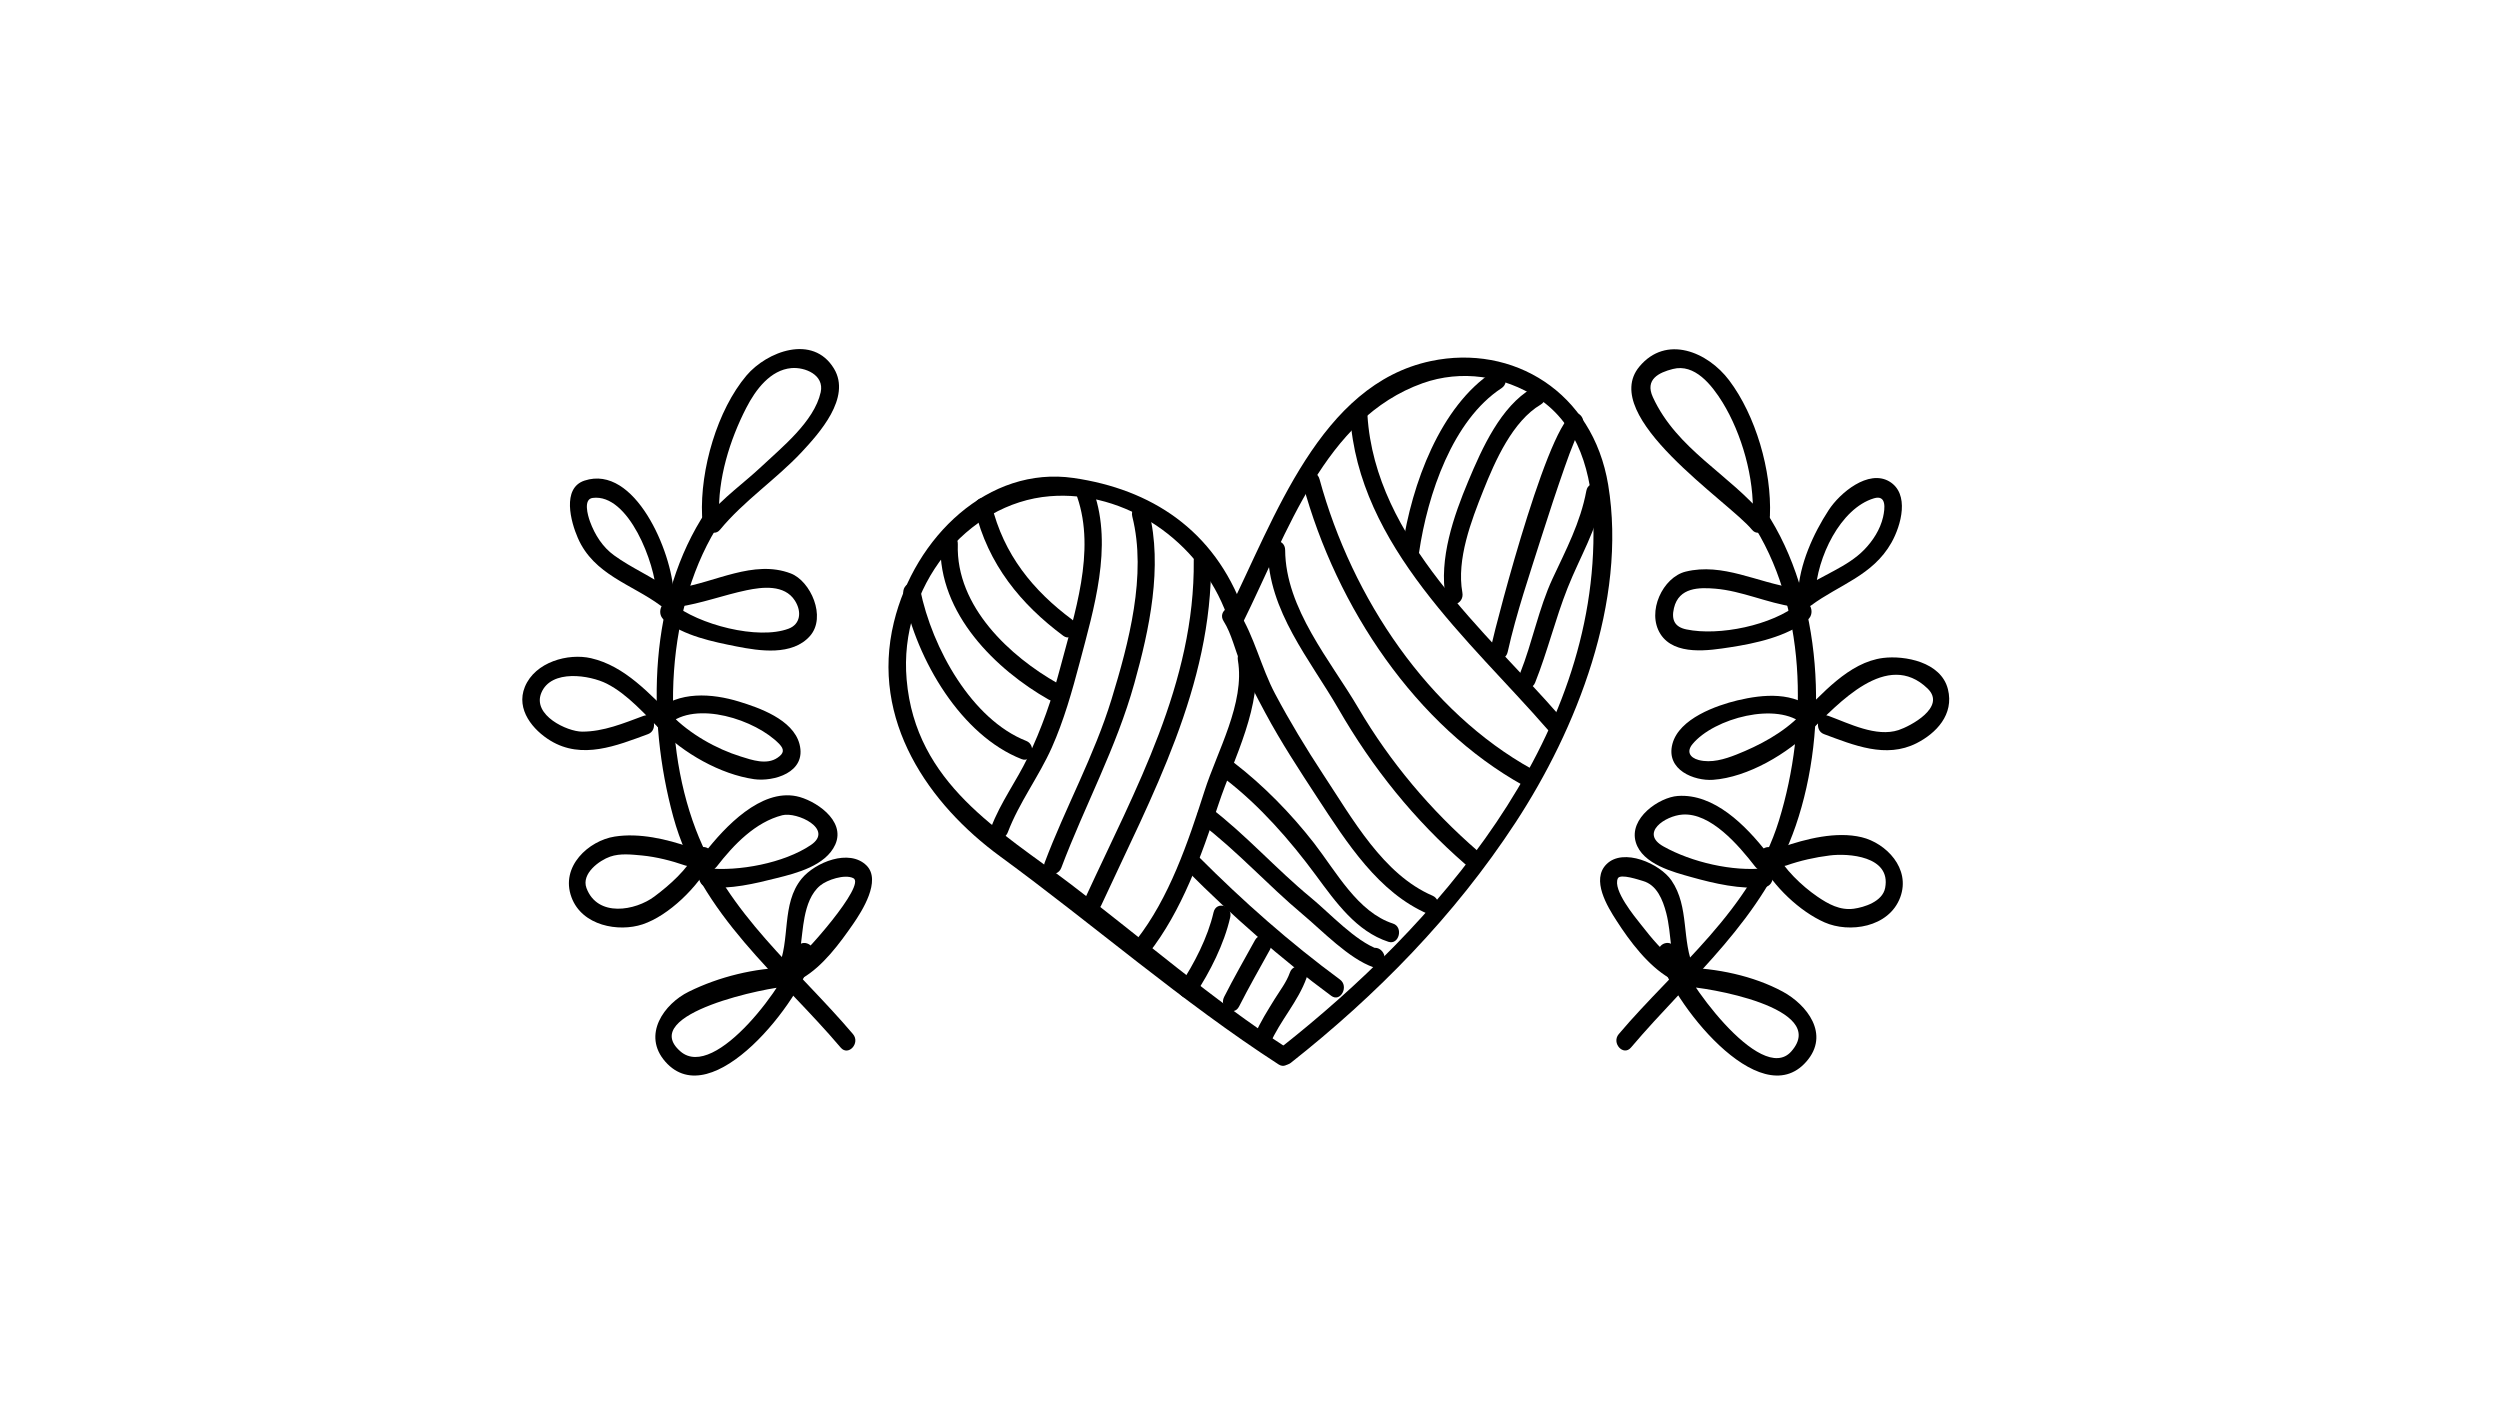
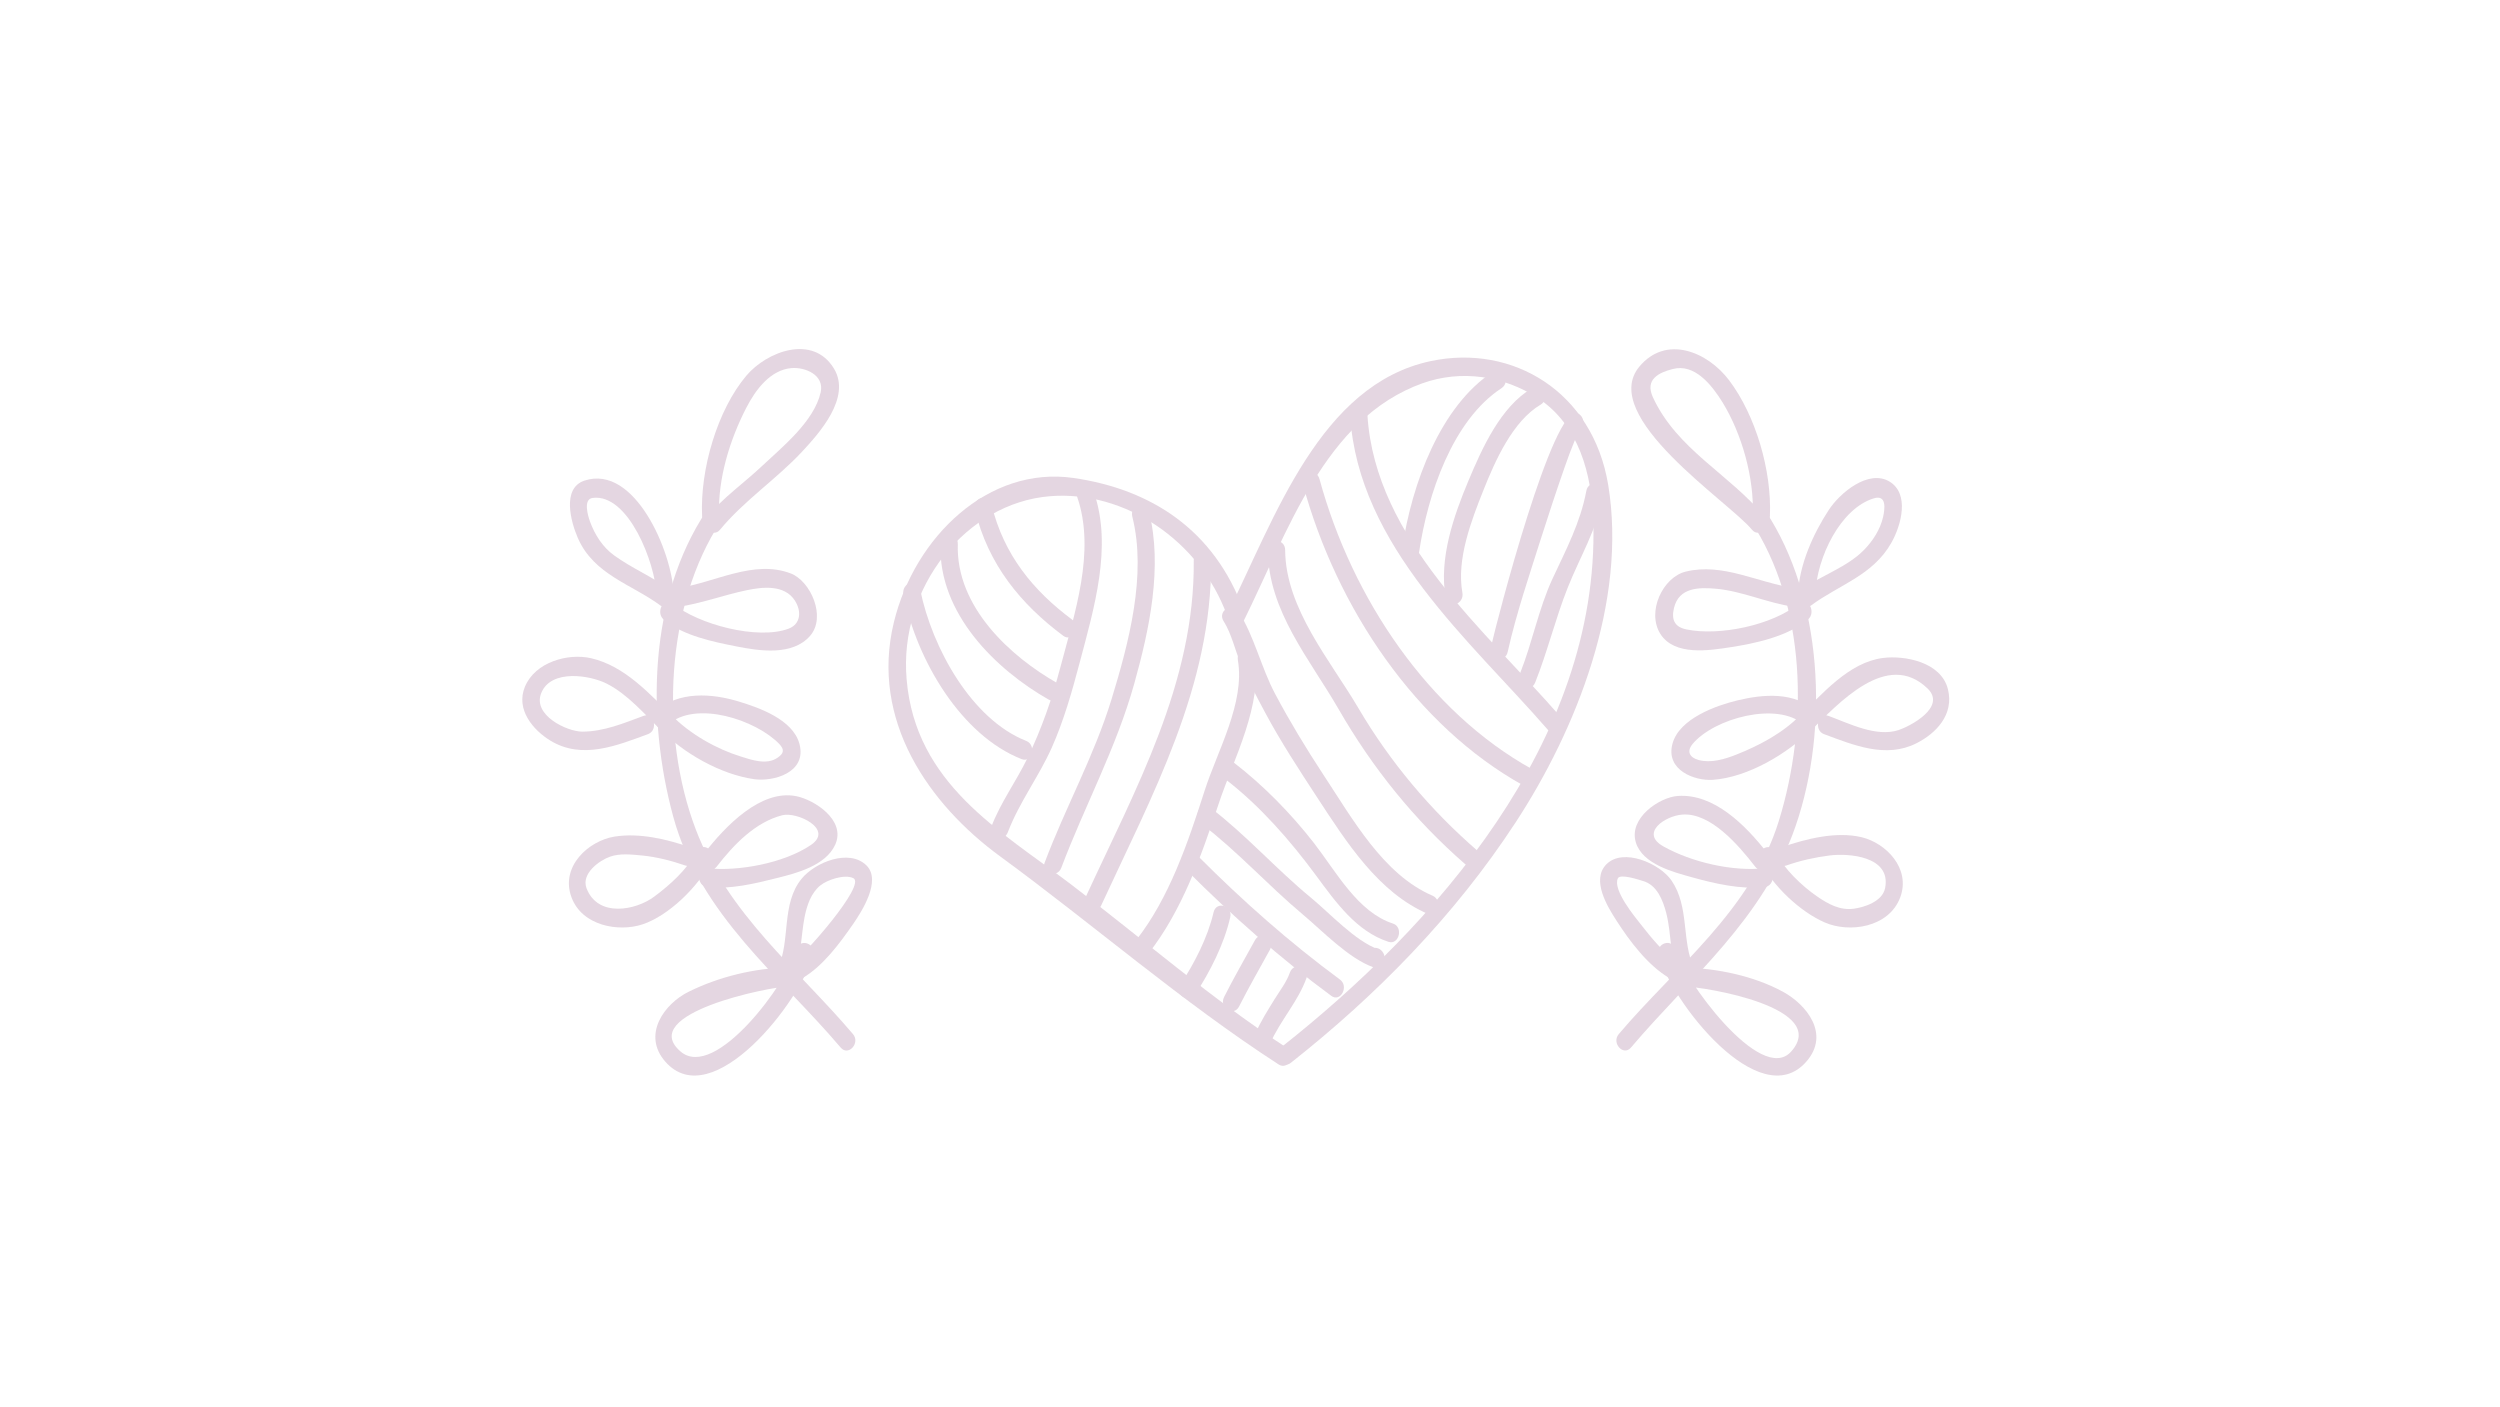
<svg xmlns="http://www.w3.org/2000/svg" xmlns:xlink="http://www.w3.org/1999/xlink" version="1.1" id="Capa_1" x="0px" y="0px" viewBox="0 0 1920 1080" style="enable-background:new 0 0 1920 1080;" xml:space="preserve">
  <style type="text/css">
	.st0{opacity:0.19;}
	.st1{clip-path:url(#SVGID_00000051362333552566876400000016326441383986364040_);}
	.st2{fill:#6F275D;}
</style>
-   <g className="st0">
+   <g class="st0">
    <g>
      <defs>
        <rect id="SVGID_1_" x="401" y="268" width="1096" height="558" />
      </defs>
      <clipPath id="SVGID_00000091696473371007736510000011395809284462585761_">
        <use xlink:href="#SVGID_1_" style="overflow:visible;" />
      </clipPath>
      <g style="clip-path:url(#SVGID_00000091696473371007736510000011395809284462585761_);">
        <g>
-           <path className="st2" d="M955.1,468.9c-22.6-62.3-71.5-93.2-130.5-101.8c-65.2-9.5-122.1,45-138.1,110.8      c-18.4,75.6,27.2,140,81.6,179.8C839.6,710,907.8,769.5,982,817.5c7.4,4.8,14.1-7.8,6.7-12.5c-58.2-37.7-111.2-84.1-166.7-126.2      c-54-41-118.8-76.7-125.7-156.9c-6.2-71,46-135.6,110-140.8c57.4-4.7,115.2,34,136.1,91.7C945.3,481.3,958.2,477.6,955.1,468.9z      " />
-           <path className="st2" d="M954.4,478.4c34.4-69.3,62.8-157.2,138.2-184.1c29.5-10.5,62.2-5.8,88.6,11.5      c31.3,20.6,41.5,58.1,42.5,95.7c4.3,168.5-123,310.6-239.1,402.3c-6.9,5.4-0.3,18,6.7,12.5c65.6-51.8,125.5-112.5,172.7-184.7      c46.6-71.2,85.8-169.6,71.1-259.2c-11.8-71.4-73.2-108.4-136.2-95.1c-85.2,18-119.7,120.4-156,193.5      C938.8,479.3,950.3,486.6,954.4,478.4z" />
-           <path className="st2" d="M939.7,477c6.3,9.9,8.7,22.4,13.5,33.3c5.6,12.7,12,25,18.5,37.1c12.1,22.6,26.1,43.9,40,65.2      c22.9,35,47.1,73,85,89.3c8,3.4,11.4-10.6,3.5-14c-37.9-16.3-61.3-58.8-84.1-93.3c-13.1-20-25.5-40.4-36.8-61.7      c-10.7-20.1-16.1-44.5-28.1-63.2C946.3,462.1,934.8,469.3,939.7,477z" />
-           <path className="st2" d="M973.7,422.5c0.3,46.8,32.5,84.2,54.1,121.7c26.4,45.9,58.6,85.7,97.5,119.5c6.6,5.8,16.1-4.4,9.4-10.3      c-35.9-31.2-66.8-67.6-91.6-109.8c-21.2-36.1-55.8-76.2-56.1-121.1C987,413.1,973.6,413.1,973.7,422.5z" />
-           <path className="st2" d="M1000.6,371.8c26,95.5,87.1,185.8,169.3,231.4c7.6,4.2,14.4-8.3,6.7-12.5      c-79.2-43.9-138.1-130.6-163.2-222.7C1010.9,358.9,998.1,362.8,1000.6,371.8z" />
-           <path className="st2" d="M1036.9,319c6.1,100.6,92.9,173.6,151.6,241.2c5.9,6.8,15.3-3.5,9.4-10.3c-55.8-64.3-141.8-135.4-147.7-231      C1049.6,309.7,1036.3,309.6,1036.9,319z" />
-           <path className="st2" d="M1146.6,285.5c-40.5,26.5-62.4,86.3-69.6,135.1c-1.3,9.2,11.5,13.1,12.8,3.9      c6.6-45.1,25.9-101.9,63.4-126.4C1160.6,293.2,1154,280.6,1146.6,285.5z" />
-           <path className="st2" d="M1176.5,298.2c-23.9,14.1-38.1,45.6-48.9,71.4c-11.1,26.5-22.7,59.7-17.3,89.4c1.7,9.2,14.5,5.3,12.8-3.9      c-4.6-25.5,6.9-55.3,16-78.2c9.3-23.4,22.7-53.5,44.2-66.2C1190.8,306.3,1184.1,293.7,1176.5,298.2z" />
-           <path className="st2" d="M1211.5,317.4c-18.6-7.6-61.8,158.7-66.4,179.4c-2,9.1,10.8,13,12.8,3.9c6.7-30,16.8-59.4,26-88.5      c5.7-17.9,11.6-35.8,17.8-53.5c2.4-6.9,4.9-13.7,7.7-20.4c0.8-2,1.8-4.1,2.7-6.1c2.7-5.6,1,1.4-4.2-0.8      C1216.1,334.7,1219.5,320.7,1211.5,317.4z" />
-           <path className="st2" d="M1218.3,377c-4.5,24.3-15.7,45.4-25.9,67.3c-10.7,23-15.5,49-24.9,72.6c-3.4,8.5,8.1,15.9,11.5,7.3      c9.5-23.8,15.5-48.9,24.9-72.6c9.5-24,22.4-44.7,27.3-70.8C1232.8,371.7,1220,367.8,1218.3,377z" />
-           <path className="st2" d="M827.3,381.7c14.4,41.9-2.2,90-13,131c-6.3,23.9-14.4,47.1-25,69.1c-8.8,18.3-20.8,34.3-28.1,53.5      c-3.3,8.7,9.6,12.4,12.8,3.9c8.7-22.9,23.8-42.7,33.8-65.1c9.3-20.9,15.6-43.3,21.5-65.6c10.8-41,25.3-88.6,10.8-130.5      C837.1,369.2,824.2,373,827.3,381.7z" />
-           <path className="st2" d="M869.6,396.7c11.3,44.8-2.8,97.3-15.9,140.2c-13.3,43.5-35.5,83.3-51.4,125.6c-3.3,8.7,9.6,12.4,12.8,3.9      c18-47.7,42.3-92.1,56.1-141.7c11.5-41.1,21.9-89.5,11.2-131.9C880.2,383.8,867.4,387.7,869.6,396.7z" />
-           <path className="st2" d="M916.8,430.2c1,94.2-45.1,176.4-82.6,257.9c-3.9,8.3,7.6,15.7,11.5,7.3c38.6-83.8,85.4-168.3,84.4-265.2      C930,420.8,916.7,420.8,916.8,430.2z" />
-           <path className="st2" d="M950.7,507.1c5.6,32.8-16,70.1-25.6,100.3C912.4,647,898,689.7,872.6,722c-5.6,7.1,3.8,17.4,9.4,10.3      c25.8-32.8,40.5-74.7,53.9-114.9c11.6-34.9,34.1-76,27.7-114.2C962,494,949.1,497.9,950.7,507.1z" />
-           <path className="st2" d="M693.9,456.7c10.2,50.7,44.5,108.2,90.7,126.3c8.1,3.2,11.6-10.9,3.5-14c-41.6-16.4-72.2-70.9-81.4-116.2      C704.8,443.6,692,447.5,693.9,456.7z" />
-           <path className="st2" d="M722.3,418c-1.7,53.6,43.1,96.6,83.1,119.3c7.6,4.3,14.3-8.2,6.7-12.6c-35.8-20.3-78.1-58.5-76.5-106.8      C735.9,408.6,722.6,408.6,722.3,418z" />
-           <path className="st2" d="M748.7,391.3c10.1,42.3,35.4,72.8,67.9,97c7.1,5.3,13.8-7.3,6.7-12.5c-29.7-22.1-52.5-49.7-61.8-88.3      C759.4,378.4,746.5,382.2,748.7,391.3z" />
-           <path className="st2" d="M911.3,668.3c34.9,35,71.8,67.5,111.1,96.5c7.1,5.3,13.8-7.3,6.7-12.5c-38.4-28.3-74.3-60-108.4-94.2      C914.4,651.7,904.9,661.9,911.3,668.3z" />
-           <path className="st2" d="M922.6,632.6c27.5,20.9,51.1,47.2,77.7,69.5c15.3,12.8,35.6,34.2,54.6,40.8c2.6,0.9,6.3-0.5,7.5-3.3      c0.1-0.2,0.2-0.4,0.3-0.6c3.6-8.4-7.8-15.8-11.5-7.3c-0.1,0.2-0.2,0.4-0.3,0.6c2.5-1.1,5-2.2,7.5-3.3      c-17.5-6.2-37.2-27.7-51.4-39.4c-26.8-22-50.1-48.5-77.7-69.5C922.2,614.7,915.6,627.3,922.6,632.6z" />
-           <path className="st2" d="M941.3,598.6c26,20,49.4,46.6,69.3,73.6c15.4,20.9,31.2,43.1,55.7,51.1c8.2,2.7,11.7-11.4,3.5-14      c-27.1-8.8-43.5-39.7-60.8-62c-17.6-22.6-38.8-44.2-61-61.3C941,580.6,934.3,593.2,941.3,598.6z" />
-           <path className="st2" d="M932,700.7c-4.4,19.2-14.9,39.5-25.5,55.5c-5,7.6,6.5,14.9,11.5,7.3c11.2-16.9,22.2-38.6,26.8-59      C946.9,695.5,934.1,691.6,932,700.7z" />
-           <path className="st2" d="M963.8,722.1c-8,14.5-16.2,28.8-23.7,43.6c-4.1,8.2,7.3,15.5,11.5,7.3c7.5-14.8,15.7-29.1,23.7-43.6      C979.8,721.4,968.2,714.1,963.8,722.1z" />
-           <path className="st2" d="M990.6,747c-2.5,7.2-7.7,13.9-11.6,20.2c-5.4,8.8-11,17.5-15.1,27.1c-3.7,8.4,7.8,15.8,11.5,7.3      c7.7-17.8,21.6-32.4,28.1-50.8C1006.5,742.1,993.6,738.4,990.6,747z" />
-           <path className="st2" d="M655.1,794.2c-42.7-50.3-95.9-91.9-120.7-157.1c-27.8-72.9-23.4-172.7,19.5-237.2      c5.1-7.6-6.5-14.8-11.5-7.3c-44,66.1-46.1,158.5-25.3,234.8c20.6,75.4,81.9,122.1,128.6,177.2      C651.5,811.4,660.9,801.1,655.1,794.2z" />
-           <path className="st2" d="M552.3,396.2c-1.2-28.4,8.2-58.4,20.8-82.9c7.3-14.3,18.7-29.2,34.7-30.6c10.3-0.9,25.4,5.1,22.5,18.5      c-5,22.7-30.4,42.8-45.6,57.2c-13.4,12.6-29.3,23.7-41.1,38.1c-5.7,6.9,3.7,17.3,9.4,10.3c18.3-22.2,43-38.6,62.6-59.5      c13.4-14.4,38.4-41.9,24.9-64.2c-16.2-26.8-51.6-13.1-67.2,5.3c-22.4,26.5-35.7,72.1-34.1,107.8      C539.4,405.5,552.7,405.5,552.3,396.2z" />
-           <path className="st2" d="M517.4,456.1c-1.3-32.4-29.9-99.7-68.5-87c-17.6,5.8-10.5,31.8-5.1,44.1c12.3,28.3,41.6,35.6,63.5,51.9      c7.1,5.3,13.8-7.3,6.7-12.5c-13.5-10-28.8-16.2-42.4-26.1c-8.7-6.3-14.7-15.6-18.5-26c-1.7-4.7-5.3-17.2,2.1-18.1      c27.6-3.5,48,50.4,48.9,73.7C504.5,465.4,517.8,465.5,517.4,456.1z" />
-           <path className="st2" d="M520.7,466.1c17.9-2.6,35-9.1,52.7-12.8c12-2.5,29.1-4.6,37.1,8c5.4,8.5,4.2,18.1-4.8,21.5      c-23.5,8.9-69.4-3.1-89.1-19.3c-6.9-5.6-13.5,7-6.7,12.5c15.1,12.4,37.9,16.9,55.9,20.5c17.3,3.4,42.7,7.4,56.3-8.1      c12.8-14.6,0.4-42.2-14.8-48c-28.6-10.9-58.3,7.1-86.5,11.2C512.3,452.8,512.2,467.3,520.7,466.1z" />
-           <path className="st2" d="M518,551.7c-19.1-18.8-38-40.2-64.1-46.2c-17.5-4-42.9,2.8-50.8,22c-7.2,17.6,6.6,33.4,19.6,41.3      c24.3,14.8,50.8,3.9,75-5c8.1-3,4.6-17-3.5-14c-15.4,5.7-30.6,12.1-47.1,12.1c-11.4,0-38.4-12.6-31.4-29.7      c7.6-18.6,37.5-13.6,50.2-7.2c16.4,8.3,29.5,23.9,42.8,36.9C514.9,568.3,524.4,558,518,551.7z" />
-           <path className="st2" d="M506.1,559.3c18.8,19.3,47.3,35.4,73,39.1c14.7,2.1,40.7-4.9,34.9-27c-5-19-31.5-28-46.5-32.6      c-20.6-6.3-46.4-8.3-63.9,7.5c-6.6,6,2.8,16.2,9.4,10.3c21.2-19.1,67.6-3.8,85.5,14.8c4.2,4.4,3.4,7.3-1.3,10.5      c-8.3,5.8-19.7,1.8-28.3-0.9c-18.7-5.8-39.2-17.3-53.4-32C509.2,542.6,499.8,552.9,506.1,559.3z" />
-           <path className="st2" d="M530,650.7c-18-6.3-39.1-11.2-58-8.2c-19.7,3.1-41.9,22.8-33.1,46.6c8.1,22,36.2,26.9,54.6,20.8      c20.1-6.7,42.6-28.7,52.9-48.5c4.3-8.2-7.2-15.5-11.5-7.3c-7.3,13.9-20.4,25.5-32.3,34.4c-14.5,10.9-43.7,16.3-52.2-6.5      c-4.1-11.2,10.1-21.3,18.2-24.1c7.7-2.7,16.6-1.6,24.4-0.9c11.2,1.1,22.6,4,33.3,7.7C534.6,667.6,538.1,653.5,530,650.7z" />
-           <path className="st2" d="M550.4,665.6c13.3-17.2,29.8-34.2,50.4-39.5c11.2-2.9,40,10.7,21.9,22.9c-20.6,13.9-55.5,20.4-79.5,17.8      c-8.5-0.9-8.5,13.6,0,14.5c17.5,1.9,36.7-2.7,53.6-7c14.5-3.6,37.4-9.4,44.7-25.7c8.4-18.9-16.4-34.4-29.8-37.1      c-27.4-5.6-54.7,23.1-70.7,43.7C535.4,662.4,544.8,672.7,550.4,665.6z" />
-           <path className="st2" d="M608.8,751.3c6.7-14.3,6.1-31.5,9.1-46.9c1.8-9.2,5-18.5,12-24.3c5.3-4.4,18.8-8.9,25.4-5.7      c10.4,4.9-38.4,60-45.7,64.3c-7.6,4.4-0.8,17,6.7,12.5c15.7-9.2,28.4-26.4,39-41.7c6.6-9.6,21.8-33.2,10.2-44.8      c-13.3-13.2-39.5-2.4-49.8,10.1c-16,19.5-8.3,47.5-18.4,69.2C593.4,752.3,604.9,759.6,608.8,751.3z" />
-           <path className="st2" d="M605.5,743c-25.8,0.5-53,7-76.5,18.6c-18.8,9.2-36.2,33.1-18,53.8c36,40.9,104.5-47,113.4-82.2      c2.3-9-10.6-12.9-12.8-3.9c-6.1,24.2-62.3,101.3-89,78.2c-33.6-29.1,68.7-49.7,82.9-49.9C614.1,757.4,614.1,742.9,605.5,743z" />
-           <path className="st2" d="M1252.6,804.5c46.1-54.4,101.8-98.5,126.5-170.3c25.9-75.3,20.6-175.8-23.2-241.7c-5-7.5-16.5-0.3-11.5,7.3      c43,64.7,44.6,156.6,21.8,230.5c-21.2,68.8-79.7,112.7-123,163.9C1237.4,801.1,1246.8,811.4,1252.6,804.5z" />
-           <path className="st2" d="M1359.3,396.2c1.5-34.8-11-77.2-31.3-104.1c-16.5-21.9-48.4-35.3-69-10.5c-31.7,38.3,68.8,103.7,86.5,125.2      c5.7,7,15.1-3.3,9.4-10.3c-26.5-32.2-67-51.2-85.5-91.5c-6.3-13.7,4.7-18.9,15.3-21.6c16.8-4.4,29.9,12.2,38.2,25.6      c14.8,24.1,24.5,58.1,23.2,87.2C1345.6,405.5,1358.9,405.5,1359.3,396.2z" />
-           <path className="st2" d="M1394.2,456.1c1.1-28,19.3-65.7,45-73.4c9.7-2.9,8.5,7.7,7,14.4c-2.2,9.6-7.9,18.3-14.4,25      c-13.3,13.7-32.6,19.4-47.6,30.4c-7.1,5.2-0.4,17.8,6.7,12.5c21.4-15.9,47.4-22.9,61.7-48.2c7.5-13.3,14.3-37.7-1.7-47.1      c-16-9.3-37.8,8.7-46.5,22.1c-11.7,17.9-22.6,41.8-23.5,64.2C1380.6,465.5,1393.9,465.4,1394.2,456.1z" />
-           <path className="st2" d="M1377.6,451.5c-27.8-4-54.5-19.5-83-12.5c-17.5,4.3-30.2,30.8-19.4,47.9c10.9,17.1,37.9,12.6,53.6,10.2      c19-2.9,43.9-8.2,59.6-21.2c6.8-5.6,0.2-18.2-6.7-12.5c-20.7,17-61.6,25.2-86.5,20c-8.8-1.8-11.8-7.1-9.6-16.4      c3.8-16.1,19.6-15.9,31.7-14.9c20.5,1.7,39.9,11,60.3,13.9C1386.1,467.3,1386,452.8,1377.6,451.5z" />
-           <path className="st2" d="M1389.8,562c22.2-21.8,59.5-63.3,90.6-33.2c14.7,14.3-13.5,29-22.3,31.9c-17.1,5.6-37.8-5-53.8-10.9      c-8.1-3-11.6,11-3.5,14c22.9,8.5,47.6,18.9,71.1,7c15-7.6,29-22,24.1-41.5c-5.3-21.1-33.4-26-49.7-24      c-26.5,3.3-47.2,28-65.9,46.4C1374,558,1383.4,568.3,1389.8,562z" />
-           <path className="st2" d="M1382.9,549c-13.6,14-31.9,23.6-49.3,30.5c-9.1,3.6-19.4,6.7-29,4.2c-7.1-1.9-9.4-6.7-4.7-12.3      c16.4-19.8,65.3-33,85.5-14.8c6.6,5.9,16-4.3,9.4-10.3c-16.9-15.3-40.3-13.2-60.5-8.4c-15.7,3.8-44.8,13.8-49.9,33.5      c-5.2,20,16.9,28.5,31.2,27.5c26.6-1.9,57.5-20,76.7-39.6C1398.5,552.9,1389.1,542.6,1382.9,549z" />
-           <path className="st2" d="M1371.9,664.7c10.8-3.8,22.1-6.3,33.3-7.7c14-1.8,47.3,0.3,42.6,24.9c-2,10.6-16.2,14.9-24.1,16      c-10.6,1.4-19.5-3.5-28.1-9.4c-11.9-8.2-25.2-20.9-32.3-34.4c-4.2-8.1-15.7-0.8-11.5,7.3c10.1,19.4,30.6,38.7,49.5,47      c18.8,8.3,49.4,4.1,58.1-19.3c8.2-22.2-11-41.6-29.6-46.1c-19.5-4.7-42.9,1.2-61.5,7.7C1360.2,653.5,1363.7,667.6,1371.9,664.7z      " />
-           <path className="st2" d="M1357.4,655.3c-16.8-21.6-41.1-46-68.9-44c-14.1,1-37.8,17-32.2,35.6c5.1,16.9,29.1,22.9,42.6,26.7      c17.5,4.9,38.1,9.7,56.3,7.7c8.5-0.9,8.5-15.5,0-14.5c-24.4,2.7-56-4.6-77.6-16.7c-18.5-10.3,1.3-23.6,14.5-24.5      c21.7-1.6,43.1,23.5,55.9,40C1353.5,672.7,1362.9,662.4,1357.4,655.3z" />
-           <path className="st2" d="M1301.1,743.9c-9.9-21.3-3.4-47.3-17.4-67.7c-8.8-12.9-37-25.4-49.9-12.5c-12,11.9,0.7,32.6,7.7,43.4      c10.4,16.2,24.3,34.5,40.5,44c7.6,4.5,14.3-8.1,6.7-12.5c-11.2-6.6-20.3-18.2-28.5-28.6c-4.5-5.7-21.8-26.5-17.7-35.4      c1.8-3.9,16.8,1.3,19.3,2c10.6,3,15.2,14.3,17.9,24.7c4.2,16.4,2.6,34.6,9.8,50C1293.5,759.6,1304.9,752.3,1301.1,743.9z" />
-           <path className="st2" d="M1292.8,757.6c17.3,0.3,112.6,16.3,82.9,49.9c-23.4,26.5-83.6-57-89-78.2c-2.3-9-15.1-5.2-12.8,3.9      c8.9,35.2,77.4,123.1,113.3,82.2c18.6-21.1,0.3-43.9-18-53.8c-22.7-12.3-51.2-18.1-76.5-18.5      C1284.2,742.9,1284.2,757.4,1292.8,757.6z" />
+           <path class="st2" d="M955.1,468.9c-22.6-62.3-71.5-93.2-130.5-101.8c-65.2-9.5-122.1,45-138.1,110.8      c-18.4,75.6,27.2,140,81.6,179.8C839.6,710,907.8,769.5,982,817.5c7.4,4.8,14.1-7.8,6.7-12.5c-58.2-37.7-111.2-84.1-166.7-126.2      c-54-41-118.8-76.7-125.7-156.9c-6.2-71,46-135.6,110-140.8c57.4-4.7,115.2,34,136.1,91.7C945.3,481.3,958.2,477.6,955.1,468.9z      " />
+           <path class="st2" d="M954.4,478.4c34.4-69.3,62.8-157.2,138.2-184.1c29.5-10.5,62.2-5.8,88.6,11.5      c31.3,20.6,41.5,58.1,42.5,95.7c4.3,168.5-123,310.6-239.1,402.3c-6.9,5.4-0.3,18,6.7,12.5c65.6-51.8,125.5-112.5,172.7-184.7      c46.6-71.2,85.8-169.6,71.1-259.2c-11.8-71.4-73.2-108.4-136.2-95.1c-85.2,18-119.7,120.4-156,193.5      C938.8,479.3,950.3,486.6,954.4,478.4z" />
+           <path class="st2" d="M939.7,477c6.3,9.9,8.7,22.4,13.5,33.3c5.6,12.7,12,25,18.5,37.1c12.1,22.6,26.1,43.9,40,65.2      c22.9,35,47.1,73,85,89.3c8,3.4,11.4-10.6,3.5-14c-37.9-16.3-61.3-58.8-84.1-93.3c-13.1-20-25.5-40.4-36.8-61.7      c-10.7-20.1-16.1-44.5-28.1-63.2C946.3,462.1,934.8,469.3,939.7,477z" />
+           <path class="st2" d="M973.7,422.5c0.3,46.8,32.5,84.2,54.1,121.7c26.4,45.9,58.6,85.7,97.5,119.5c6.6,5.8,16.1-4.4,9.4-10.3      c-35.9-31.2-66.8-67.6-91.6-109.8c-21.2-36.1-55.8-76.2-56.1-121.1C987,413.1,973.6,413.1,973.7,422.5z" />
+           <path class="st2" d="M1000.6,371.8c26,95.5,87.1,185.8,169.3,231.4c7.6,4.2,14.4-8.3,6.7-12.5      c-79.2-43.9-138.1-130.6-163.2-222.7C1010.9,358.9,998.1,362.8,1000.6,371.8z" />
+           <path class="st2" d="M1036.9,319c6.1,100.6,92.9,173.6,151.6,241.2c5.9,6.8,15.3-3.5,9.4-10.3c-55.8-64.3-141.8-135.4-147.7-231      C1049.6,309.7,1036.3,309.6,1036.9,319z" />
+           <path class="st2" d="M1146.6,285.5c-40.5,26.5-62.4,86.3-69.6,135.1c-1.3,9.2,11.5,13.1,12.8,3.9      c6.6-45.1,25.9-101.9,63.4-126.4C1160.6,293.2,1154,280.6,1146.6,285.5z" />
+           <path class="st2" d="M1176.5,298.2c-23.9,14.1-38.1,45.6-48.9,71.4c-11.1,26.5-22.7,59.7-17.3,89.4c1.7,9.2,14.5,5.3,12.8-3.9      c-4.6-25.5,6.9-55.3,16-78.2c9.3-23.4,22.7-53.5,44.2-66.2C1190.8,306.3,1184.1,293.7,1176.5,298.2z" />
+           <path class="st2" d="M1211.5,317.4c-18.6-7.6-61.8,158.7-66.4,179.4c-2,9.1,10.8,13,12.8,3.9c6.7-30,16.8-59.4,26-88.5      c5.7-17.9,11.6-35.8,17.8-53.5c2.4-6.9,4.9-13.7,7.7-20.4c0.8-2,1.8-4.1,2.7-6.1c2.7-5.6,1,1.4-4.2-0.8      C1216.1,334.7,1219.5,320.7,1211.5,317.4z" />
+           <path class="st2" d="M1218.3,377c-4.5,24.3-15.7,45.4-25.9,67.3c-10.7,23-15.5,49-24.9,72.6c-3.4,8.5,8.1,15.9,11.5,7.3      c9.5-23.8,15.5-48.9,24.9-72.6c9.5-24,22.4-44.7,27.3-70.8C1232.8,371.7,1220,367.8,1218.3,377z" />
+           <path class="st2" d="M827.3,381.7c14.4,41.9-2.2,90-13,131c-6.3,23.9-14.4,47.1-25,69.1c-8.8,18.3-20.8,34.3-28.1,53.5      c-3.3,8.7,9.6,12.4,12.8,3.9c8.7-22.9,23.8-42.7,33.8-65.1c9.3-20.9,15.6-43.3,21.5-65.6c10.8-41,25.3-88.6,10.8-130.5      C837.1,369.2,824.2,373,827.3,381.7z" />
+           <path class="st2" d="M869.6,396.7c11.3,44.8-2.8,97.3-15.9,140.2c-13.3,43.5-35.5,83.3-51.4,125.6c-3.3,8.7,9.6,12.4,12.8,3.9      c18-47.7,42.3-92.1,56.1-141.7c11.5-41.1,21.9-89.5,11.2-131.9C880.2,383.8,867.4,387.7,869.6,396.7z" />
+           <path class="st2" d="M916.8,430.2c1,94.2-45.1,176.4-82.6,257.9c-3.9,8.3,7.6,15.7,11.5,7.3c38.6-83.8,85.4-168.3,84.4-265.2      C930,420.8,916.7,420.8,916.8,430.2z" />
+           <path class="st2" d="M950.7,507.1c5.6,32.8-16,70.1-25.6,100.3C912.4,647,898,689.7,872.6,722c-5.6,7.1,3.8,17.4,9.4,10.3      c25.8-32.8,40.5-74.7,53.9-114.9c11.6-34.9,34.1-76,27.7-114.2C962,494,949.1,497.9,950.7,507.1z" />
+           <path class="st2" d="M693.9,456.7c10.2,50.7,44.5,108.2,90.7,126.3c8.1,3.2,11.6-10.9,3.5-14c-41.6-16.4-72.2-70.9-81.4-116.2      C704.8,443.6,692,447.5,693.9,456.7z" />
+           <path class="st2" d="M722.3,418c-1.7,53.6,43.1,96.6,83.1,119.3c7.6,4.3,14.3-8.2,6.7-12.6c-35.8-20.3-78.1-58.5-76.5-106.8      C735.9,408.6,722.6,408.6,722.3,418z" />
+           <path class="st2" d="M748.7,391.3c10.1,42.3,35.4,72.8,67.9,97c7.1,5.3,13.8-7.3,6.7-12.5c-29.7-22.1-52.5-49.7-61.8-88.3      C759.4,378.4,746.5,382.2,748.7,391.3z" />
+           <path class="st2" d="M911.3,668.3c34.9,35,71.8,67.5,111.1,96.5c7.1,5.3,13.8-7.3,6.7-12.5c-38.4-28.3-74.3-60-108.4-94.2      C914.4,651.7,904.9,661.9,911.3,668.3z" />
+           <path class="st2" d="M922.6,632.6c27.5,20.9,51.1,47.2,77.7,69.5c15.3,12.8,35.6,34.2,54.6,40.8c2.6,0.9,6.3-0.5,7.5-3.3      c0.1-0.2,0.2-0.4,0.3-0.6c3.6-8.4-7.8-15.8-11.5-7.3c-0.1,0.2-0.2,0.4-0.3,0.6c2.5-1.1,5-2.2,7.5-3.3      c-17.5-6.2-37.2-27.7-51.4-39.4c-26.8-22-50.1-48.5-77.7-69.5C922.2,614.7,915.6,627.3,922.6,632.6z" />
+           <path class="st2" d="M941.3,598.6c26,20,49.4,46.6,69.3,73.6c15.4,20.9,31.2,43.1,55.7,51.1c8.2,2.7,11.7-11.4,3.5-14      c-27.1-8.8-43.5-39.7-60.8-62c-17.6-22.6-38.8-44.2-61-61.3C941,580.6,934.3,593.2,941.3,598.6z" />
+           <path class="st2" d="M932,700.7c-4.4,19.2-14.9,39.5-25.5,55.5c-5,7.6,6.5,14.9,11.5,7.3c11.2-16.9,22.2-38.6,26.8-59      C946.9,695.5,934.1,691.6,932,700.7z" />
+           <path class="st2" d="M963.8,722.1c-8,14.5-16.2,28.8-23.7,43.6c-4.1,8.2,7.3,15.5,11.5,7.3c7.5-14.8,15.7-29.1,23.7-43.6      C979.8,721.4,968.2,714.1,963.8,722.1z" />
+           <path class="st2" d="M990.6,747c-2.5,7.2-7.7,13.9-11.6,20.2c-5.4,8.8-11,17.5-15.1,27.1c-3.7,8.4,7.8,15.8,11.5,7.3      c7.7-17.8,21.6-32.4,28.1-50.8C1006.5,742.1,993.6,738.4,990.6,747z" />
+           <path class="st2" d="M655.1,794.2c-42.7-50.3-95.9-91.9-120.7-157.1c-27.8-72.9-23.4-172.7,19.5-237.2      c5.1-7.6-6.5-14.8-11.5-7.3c-44,66.1-46.1,158.5-25.3,234.8c20.6,75.4,81.9,122.1,128.6,177.2      C651.5,811.4,660.9,801.1,655.1,794.2z" />
+           <path class="st2" d="M552.3,396.2c-1.2-28.4,8.2-58.4,20.8-82.9c7.3-14.3,18.7-29.2,34.7-30.6c10.3-0.9,25.4,5.1,22.5,18.5      c-5,22.7-30.4,42.8-45.6,57.2c-13.4,12.6-29.3,23.7-41.1,38.1c-5.7,6.9,3.7,17.3,9.4,10.3c18.3-22.2,43-38.6,62.6-59.5      c13.4-14.4,38.4-41.9,24.9-64.2c-16.2-26.8-51.6-13.1-67.2,5.3c-22.4,26.5-35.7,72.1-34.1,107.8      C539.4,405.5,552.7,405.5,552.3,396.2z" />
+           <path class="st2" d="M517.4,456.1c-1.3-32.4-29.9-99.7-68.5-87c-17.6,5.8-10.5,31.8-5.1,44.1c12.3,28.3,41.6,35.6,63.5,51.9      c7.1,5.3,13.8-7.3,6.7-12.5c-13.5-10-28.8-16.2-42.4-26.1c-8.7-6.3-14.7-15.6-18.5-26c-1.7-4.7-5.3-17.2,2.1-18.1      c27.6-3.5,48,50.4,48.9,73.7C504.5,465.4,517.8,465.5,517.4,456.1z" />
+           <path class="st2" d="M520.7,466.1c17.9-2.6,35-9.1,52.7-12.8c12-2.5,29.1-4.6,37.1,8c5.4,8.5,4.2,18.1-4.8,21.5      c-23.5,8.9-69.4-3.1-89.1-19.3c-6.9-5.6-13.5,7-6.7,12.5c15.1,12.4,37.9,16.9,55.9,20.5c17.3,3.4,42.7,7.4,56.3-8.1      c12.8-14.6,0.4-42.2-14.8-48c-28.6-10.9-58.3,7.1-86.5,11.2C512.3,452.8,512.2,467.3,520.7,466.1z" />
+           <path class="st2" d="M518,551.7c-19.1-18.8-38-40.2-64.1-46.2c-17.5-4-42.9,2.8-50.8,22c-7.2,17.6,6.6,33.4,19.6,41.3      c24.3,14.8,50.8,3.9,75-5c8.1-3,4.6-17-3.5-14c-15.4,5.7-30.6,12.1-47.1,12.1c-11.4,0-38.4-12.6-31.4-29.7      c7.6-18.6,37.5-13.6,50.2-7.2c16.4,8.3,29.5,23.9,42.8,36.9C514.9,568.3,524.4,558,518,551.7z" />
+           <path class="st2" d="M506.1,559.3c18.8,19.3,47.3,35.4,73,39.1c14.7,2.1,40.7-4.9,34.9-27c-5-19-31.5-28-46.5-32.6      c-20.6-6.3-46.4-8.3-63.9,7.5c-6.6,6,2.8,16.2,9.4,10.3c21.2-19.1,67.6-3.8,85.5,14.8c4.2,4.4,3.4,7.3-1.3,10.5      c-8.3,5.8-19.7,1.8-28.3-0.9c-18.7-5.8-39.2-17.3-53.4-32C509.2,542.6,499.8,552.9,506.1,559.3z" />
+           <path class="st2" d="M530,650.7c-18-6.3-39.1-11.2-58-8.2c-19.7,3.1-41.9,22.8-33.1,46.6c8.1,22,36.2,26.9,54.6,20.8      c20.1-6.7,42.6-28.7,52.9-48.5c4.3-8.2-7.2-15.5-11.5-7.3c-7.3,13.9-20.4,25.5-32.3,34.4c-14.5,10.9-43.7,16.3-52.2-6.5      c-4.1-11.2,10.1-21.3,18.2-24.1c7.7-2.7,16.6-1.6,24.4-0.9c11.2,1.1,22.6,4,33.3,7.7C534.6,667.6,538.1,653.5,530,650.7z" />
+           <path class="st2" d="M550.4,665.6c13.3-17.2,29.8-34.2,50.4-39.5c11.2-2.9,40,10.7,21.9,22.9c-20.6,13.9-55.5,20.4-79.5,17.8      c-8.5-0.9-8.5,13.6,0,14.5c17.5,1.9,36.7-2.7,53.6-7c14.5-3.6,37.4-9.4,44.7-25.7c8.4-18.9-16.4-34.4-29.8-37.1      c-27.4-5.6-54.7,23.1-70.7,43.7C535.4,662.4,544.8,672.7,550.4,665.6z" />
+           <path class="st2" d="M608.8,751.3c6.7-14.3,6.1-31.5,9.1-46.9c1.8-9.2,5-18.5,12-24.3c5.3-4.4,18.8-8.9,25.4-5.7      c10.4,4.9-38.4,60-45.7,64.3c-7.6,4.4-0.8,17,6.7,12.5c15.7-9.2,28.4-26.4,39-41.7c6.6-9.6,21.8-33.2,10.2-44.8      c-13.3-13.2-39.5-2.4-49.8,10.1c-16,19.5-8.3,47.5-18.4,69.2C593.4,752.3,604.9,759.6,608.8,751.3z" />
+           <path class="st2" d="M605.5,743c-25.8,0.5-53,7-76.5,18.6c-18.8,9.2-36.2,33.1-18,53.8c36,40.9,104.5-47,113.4-82.2      c2.3-9-10.6-12.9-12.8-3.9c-6.1,24.2-62.3,101.3-89,78.2c-33.6-29.1,68.7-49.7,82.9-49.9C614.1,757.4,614.1,742.9,605.5,743z" />
+           <path class="st2" d="M1252.6,804.5c46.1-54.4,101.8-98.5,126.5-170.3c25.9-75.3,20.6-175.8-23.2-241.7c-5-7.5-16.5-0.3-11.5,7.3      c43,64.7,44.6,156.6,21.8,230.5c-21.2,68.8-79.7,112.7-123,163.9C1237.4,801.1,1246.8,811.4,1252.6,804.5z" />
+           <path class="st2" d="M1359.3,396.2c1.5-34.8-11-77.2-31.3-104.1c-16.5-21.9-48.4-35.3-69-10.5c-31.7,38.3,68.8,103.7,86.5,125.2      c5.7,7,15.1-3.3,9.4-10.3c-26.5-32.2-67-51.2-85.5-91.5c-6.3-13.7,4.7-18.9,15.3-21.6c16.8-4.4,29.9,12.2,38.2,25.6      c14.8,24.1,24.5,58.1,23.2,87.2C1345.6,405.5,1358.9,405.5,1359.3,396.2z" />
+           <path class="st2" d="M1394.2,456.1c1.1-28,19.3-65.7,45-73.4c9.7-2.9,8.5,7.7,7,14.4c-2.2,9.6-7.9,18.3-14.4,25      c-13.3,13.7-32.6,19.4-47.6,30.4c-7.1,5.2-0.4,17.8,6.7,12.5c21.4-15.9,47.4-22.9,61.7-48.2c7.5-13.3,14.3-37.7-1.7-47.1      c-16-9.3-37.8,8.7-46.5,22.1c-11.7,17.9-22.6,41.8-23.5,64.2C1380.6,465.5,1393.9,465.4,1394.2,456.1z" />
+           <path class="st2" d="M1377.6,451.5c-27.8-4-54.5-19.5-83-12.5c-17.5,4.3-30.2,30.8-19.4,47.9c10.9,17.1,37.9,12.6,53.6,10.2      c19-2.9,43.9-8.2,59.6-21.2c6.8-5.6,0.2-18.2-6.7-12.5c-20.7,17-61.6,25.2-86.5,20c-8.8-1.8-11.8-7.1-9.6-16.4      c3.8-16.1,19.6-15.9,31.7-14.9c20.5,1.7,39.9,11,60.3,13.9C1386.1,467.3,1386,452.8,1377.6,451.5z" />
+           <path class="st2" d="M1389.8,562c22.2-21.8,59.5-63.3,90.6-33.2c14.7,14.3-13.5,29-22.3,31.9c-17.1,5.6-37.8-5-53.8-10.9      c-8.1-3-11.6,11-3.5,14c22.9,8.5,47.6,18.9,71.1,7c15-7.6,29-22,24.1-41.5c-5.3-21.1-33.4-26-49.7-24      c-26.5,3.3-47.2,28-65.9,46.4C1374,558,1383.4,568.3,1389.8,562z" />
+           <path class="st2" d="M1382.9,549c-13.6,14-31.9,23.6-49.3,30.5c-9.1,3.6-19.4,6.7-29,4.2c-7.1-1.9-9.4-6.7-4.7-12.3      c16.4-19.8,65.3-33,85.5-14.8c6.6,5.9,16-4.3,9.4-10.3c-16.9-15.3-40.3-13.2-60.5-8.4c-15.7,3.8-44.8,13.8-49.9,33.5      c-5.2,20,16.9,28.5,31.2,27.5c26.6-1.9,57.5-20,76.7-39.6C1398.5,552.9,1389.1,542.6,1382.9,549z" />
+           <path class="st2" d="M1371.9,664.7c10.8-3.8,22.1-6.3,33.3-7.7c14-1.8,47.3,0.3,42.6,24.9c-2,10.6-16.2,14.9-24.1,16      c-10.6,1.4-19.5-3.5-28.1-9.4c-11.9-8.2-25.2-20.9-32.3-34.4c-4.2-8.1-15.7-0.8-11.5,7.3c10.1,19.4,30.6,38.7,49.5,47      c18.8,8.3,49.4,4.1,58.1-19.3c8.2-22.2-11-41.6-29.6-46.1c-19.5-4.7-42.9,1.2-61.5,7.7C1360.2,653.5,1363.7,667.6,1371.9,664.7z      " />
+           <path class="st2" d="M1357.4,655.3c-16.8-21.6-41.1-46-68.9-44c-14.1,1-37.8,17-32.2,35.6c5.1,16.9,29.1,22.9,42.6,26.7      c17.5,4.9,38.1,9.7,56.3,7.7c8.5-0.9,8.5-15.5,0-14.5c-24.4,2.7-56-4.6-77.6-16.7c-18.5-10.3,1.3-23.6,14.5-24.5      c21.7-1.6,43.1,23.5,55.9,40C1353.5,672.7,1362.9,662.4,1357.4,655.3z" />
+           <path class="st2" d="M1301.1,743.9c-9.9-21.3-3.4-47.3-17.4-67.7c-8.8-12.9-37-25.4-49.9-12.5c-12,11.9,0.7,32.6,7.7,43.4      c10.4,16.2,24.3,34.5,40.5,44c7.6,4.5,14.3-8.1,6.7-12.5c-11.2-6.6-20.3-18.2-28.5-28.6c-4.5-5.7-21.8-26.5-17.7-35.4      c1.8-3.9,16.8,1.3,19.3,2c10.6,3,15.2,14.3,17.9,24.7c4.2,16.4,2.6,34.6,9.8,50C1293.5,759.6,1304.9,752.3,1301.1,743.9z" />
+           <path class="st2" d="M1292.8,757.6c17.3,0.3,112.6,16.3,82.9,49.9c-23.4,26.5-83.6-57-89-78.2c-2.3-9-15.1-5.2-12.8,3.9      c8.9,35.2,77.4,123.1,113.3,82.2c18.6-21.1,0.3-43.9-18-53.8c-22.7-12.3-51.2-18.1-76.5-18.5      C1284.2,742.9,1284.2,757.4,1292.8,757.6z" />
        </g>
      </g>
    </g>
  </g>
</svg>
